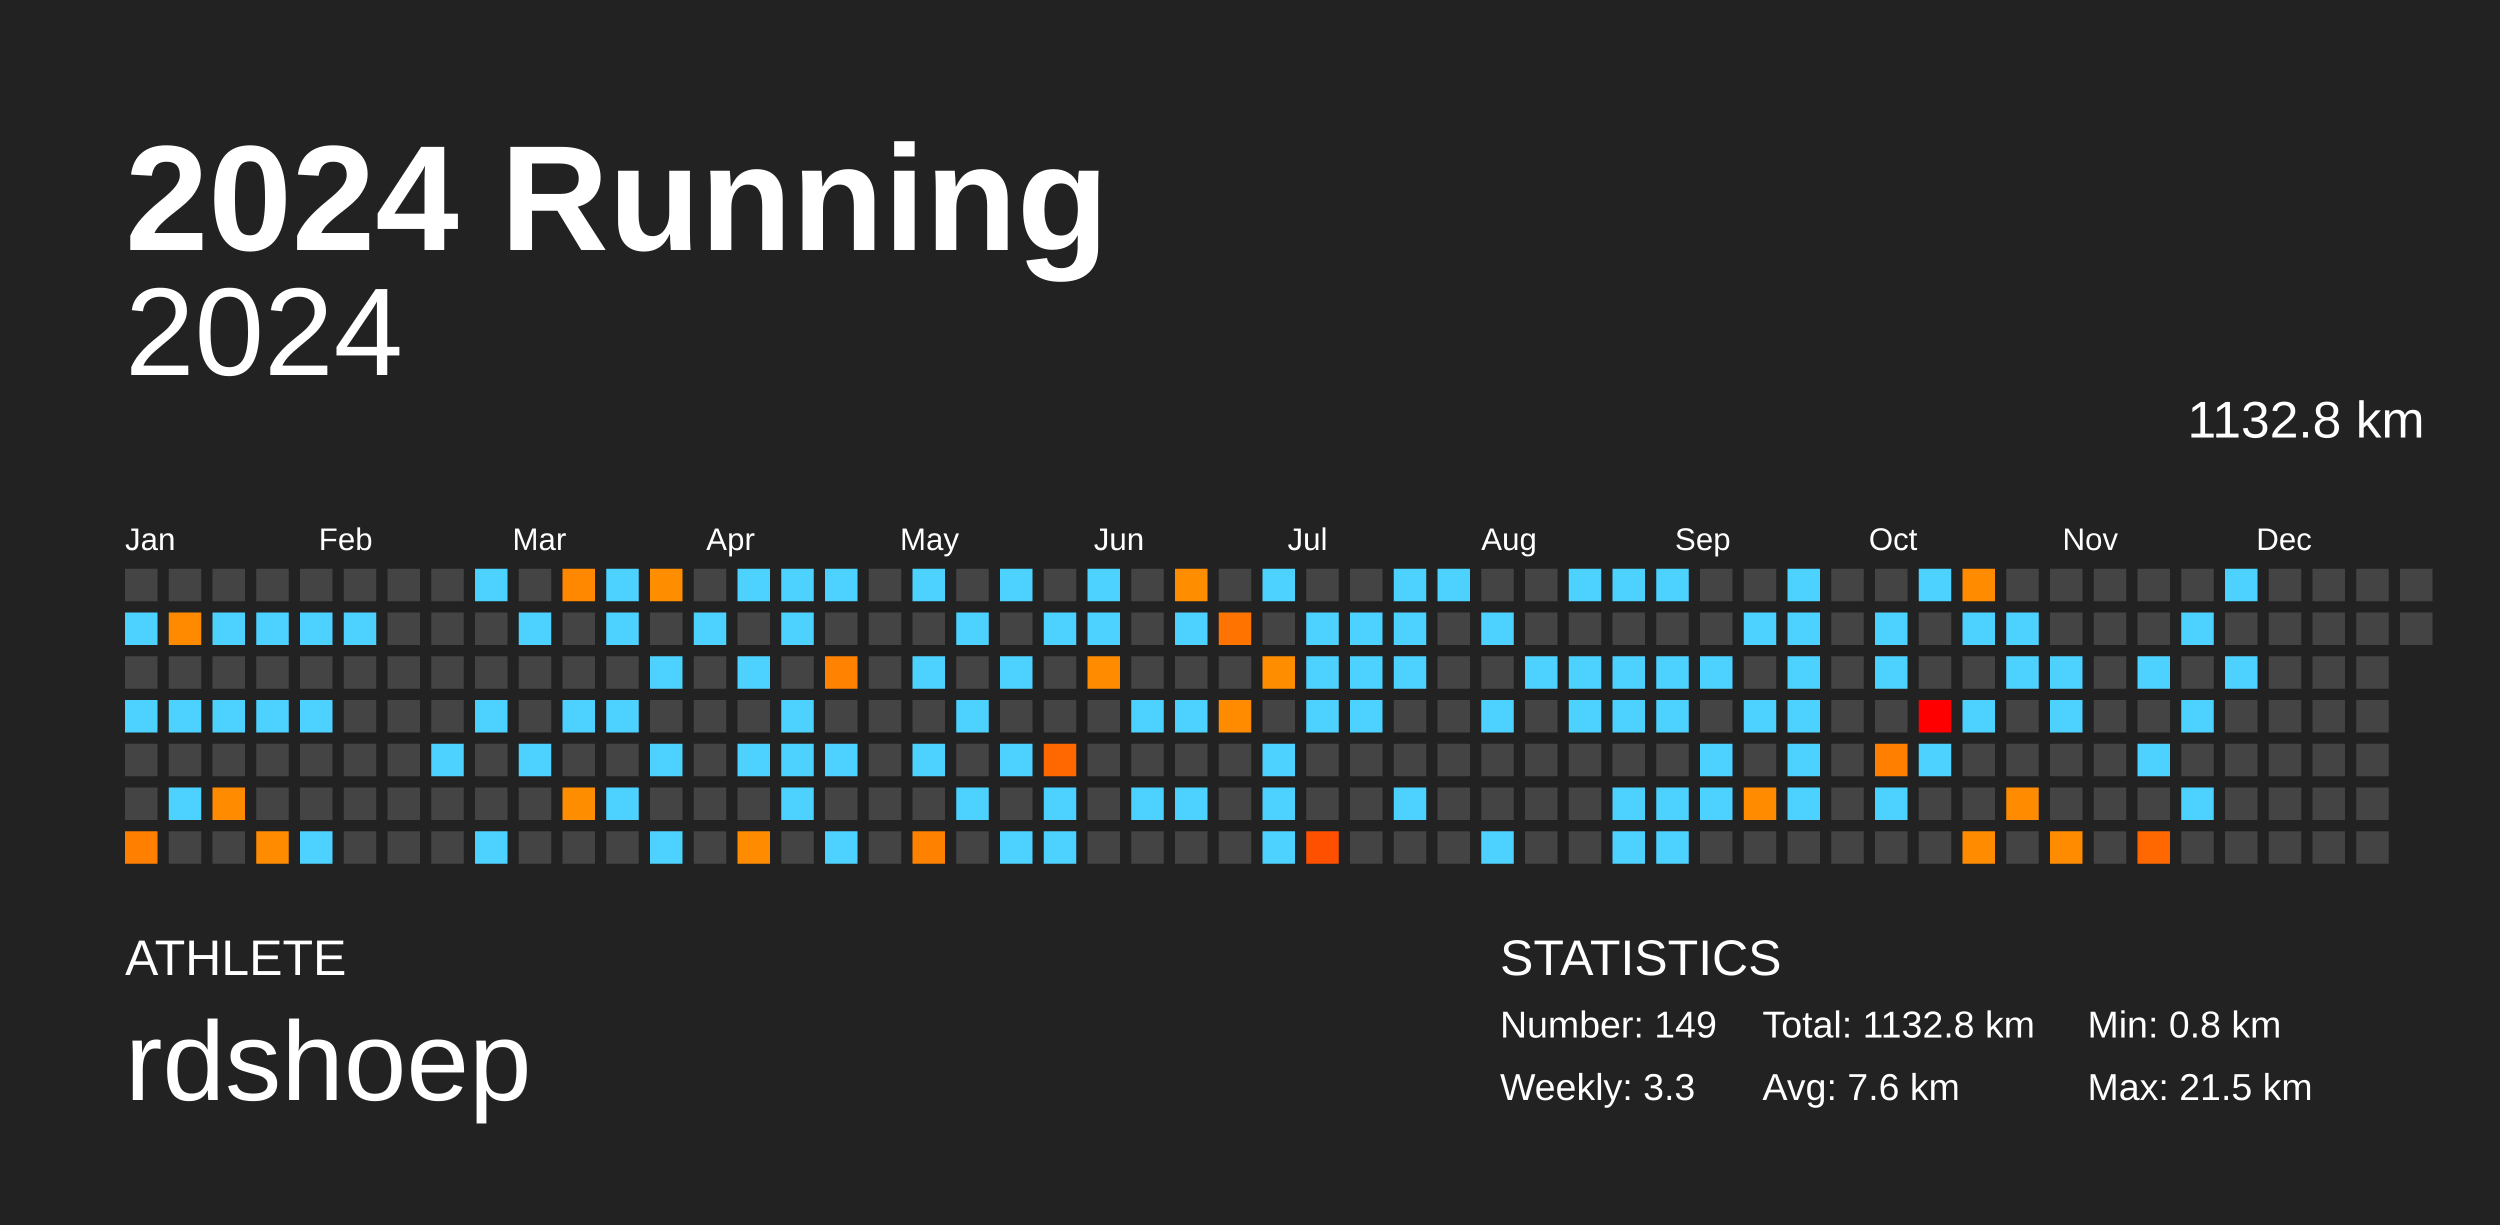
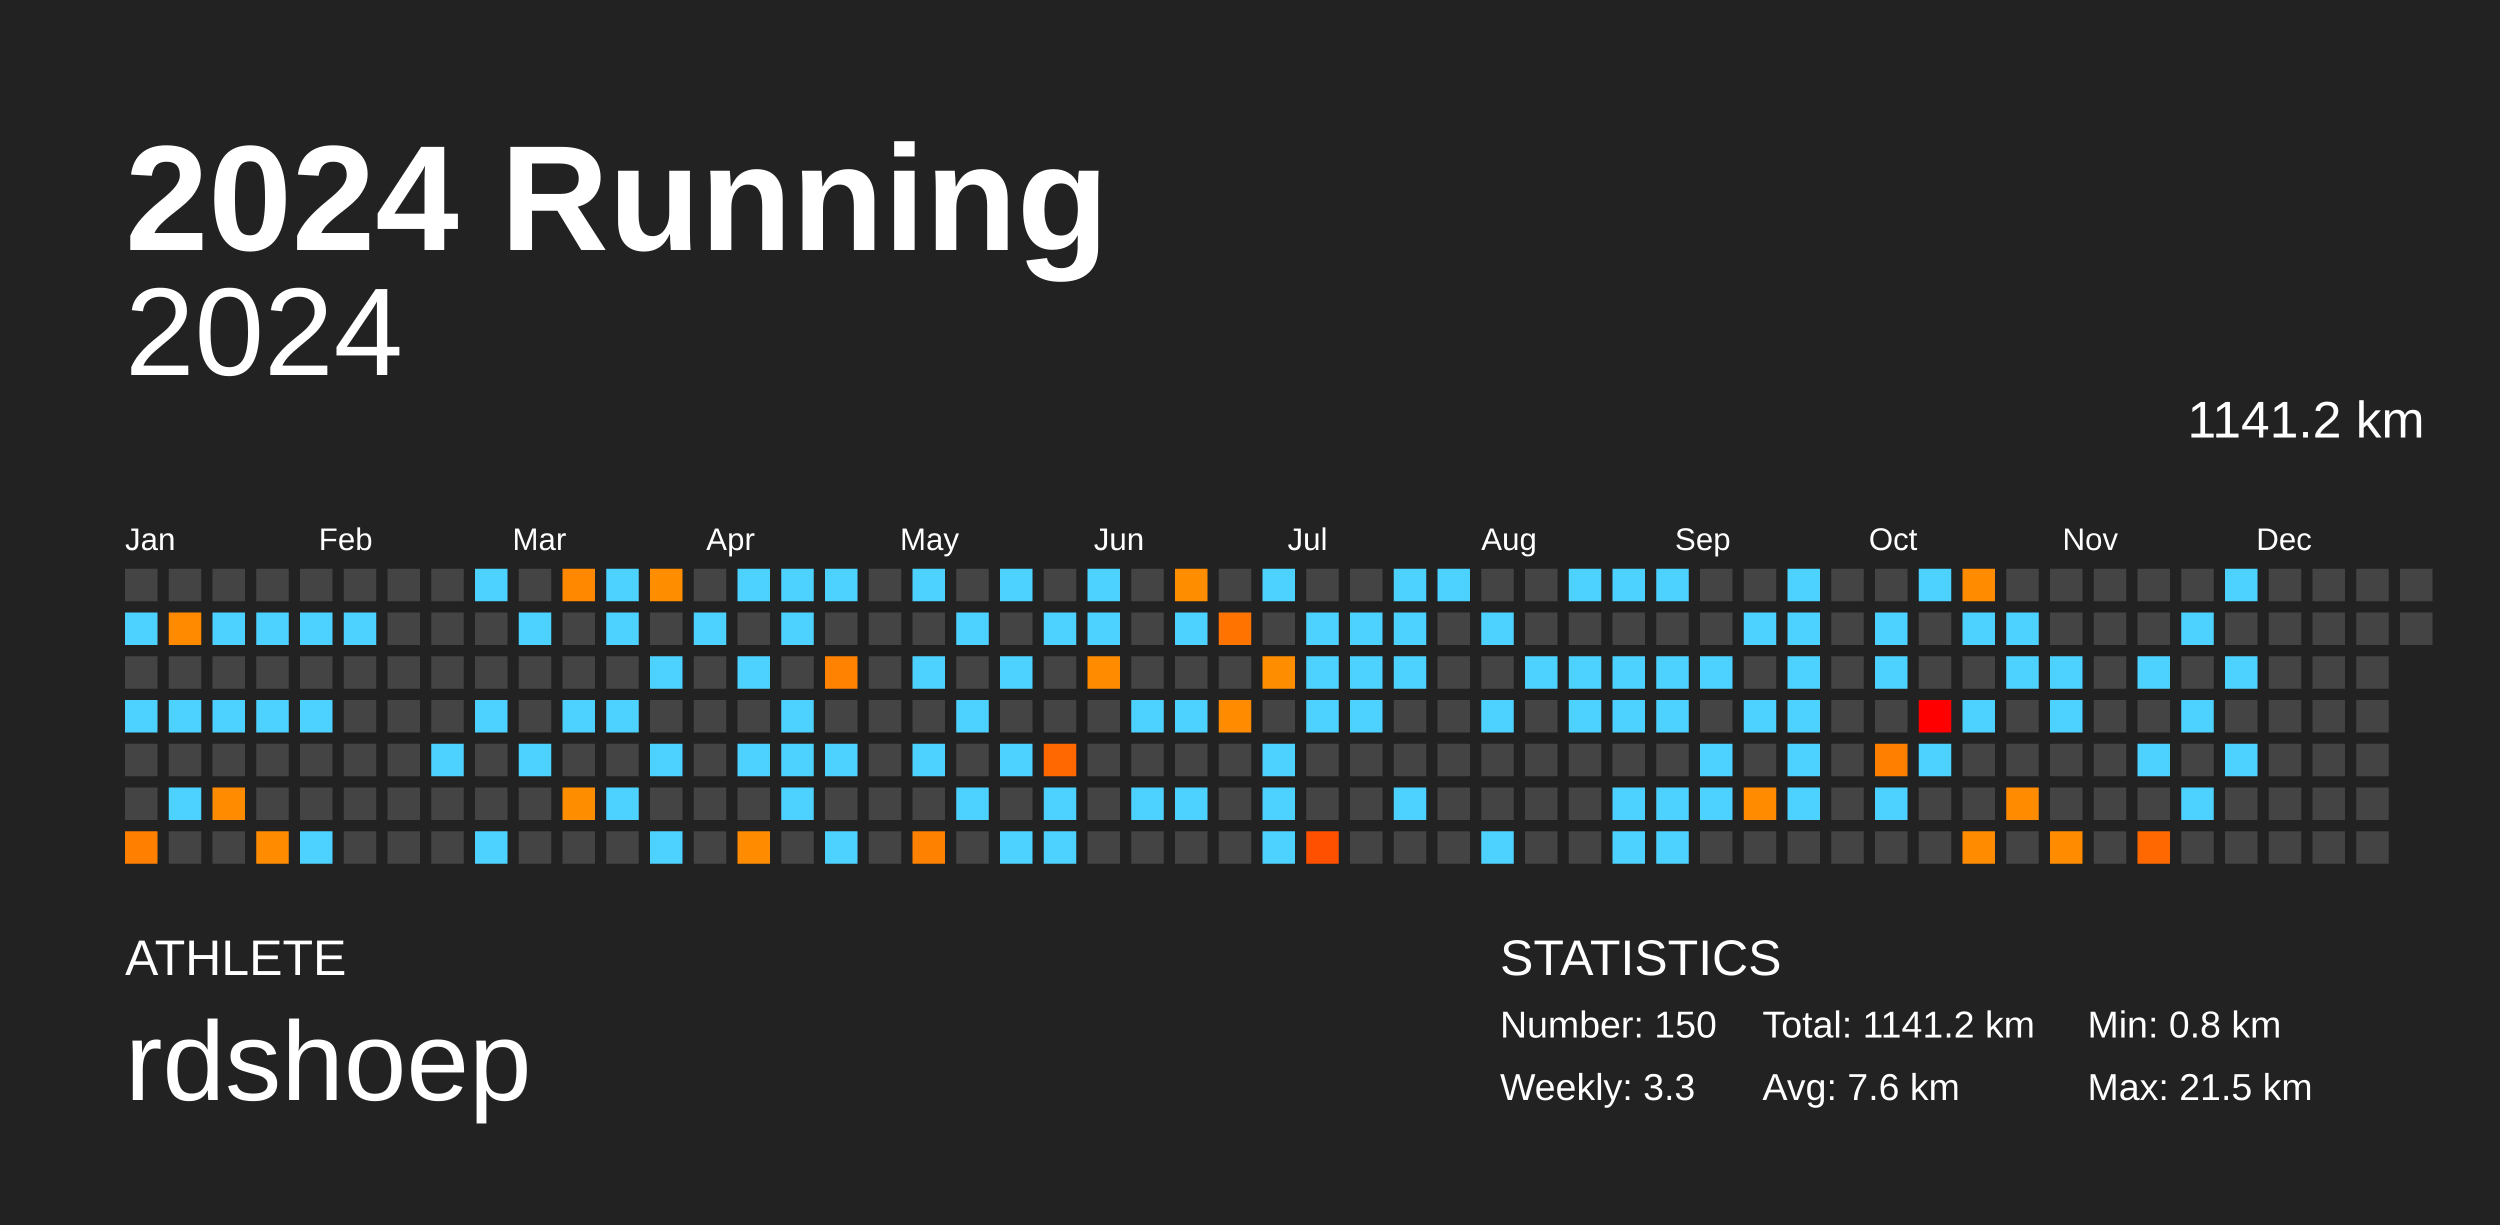
<svg xmlns="http://www.w3.org/2000/svg" baseProfile="full" height="98mm" version="1.1" viewBox="0,0,200,98" width="200mm">
  <defs />
  <rect fill="#222222" height="98" width="200" x="0" y="0" />
  <text fill="#FFFFFF" style="font-size:12px; font-family:Arial; font-weight:bold;" x="10" y="20">2024 Running</text>
  <text fill="#FFFFFF" style="font-size:4px; font-family:Arial" x="10" y="78">ATHLETE</text>
  <text fill="#FFFFFF" style="font-size:9px; font-family:Arial" x="10" y="88">rdshoep</text>
  <text fill="#FFFFFF" style="font-size:4px; font-family:Arial" x="120" y="78">STATISTICS</text>
-   <text fill="#FFFFFF" style="font-size:3px; font-family:Arial" x="120" y="83">Number: 149</text>
+   <text fill="#FFFFFF" style="font-size:3px; font-family:Arial" x="120" y="83">Number: 150</text>
  <text fill="#FFFFFF" style="font-size:3px; font-family:Arial" x="120" y="88">Weekly: 3.3</text>
-   <text fill="#FFFFFF" style="font-size:3px; font-family:Arial" x="141" y="83">Total: 1132.8 km</text>
+   <text fill="#FFFFFF" style="font-size:3px; font-family:Arial" x="141" y="83">Total: 1141.2 km</text>
  <text fill="#FFFFFF" style="font-size:3px; font-family:Arial" x="141" y="88">Avg: 7.6 km</text>
  <text fill="#FFFFFF" style="font-size:3px; font-family:Arial" x="167" y="83">Min: 0.8 km</text>
  <text fill="#FFFFFF" style="font-size:3px; font-family:Arial" x="167" y="88">Max: 21.5 km</text>
  <text alignment-baseline="hanging" fill="#FFFFFF" style="font-size:10.0px; font-family:Arial;" x="10" y="30">2024</text>
-   <text alignment-baseline="hanging" fill="#FFFFFF" style="font-size:4.125px; font-family:Arial;" x="175" y="35">1132.8 km</text>
+   <text alignment-baseline="hanging" fill="#FFFFFF" style="font-size:4.125px; font-family:Arial;" x="175" y="35">1141.2 km</text>
  <text fill="#FFFFFF" style="font-size:2.5px; font-family:Arial" x="10.0" y="44">Jan</text>
  <text fill="#FFFFFF" style="font-size:2.5px; font-family:Arial" x="25.5" y="44">Feb</text>
  <text fill="#FFFFFF" style="font-size:2.5px; font-family:Arial" x="41.0" y="44">Mar</text>
  <text fill="#FFFFFF" style="font-size:2.5px; font-family:Arial" x="56.5" y="44">Apr</text>
  <text fill="#FFFFFF" style="font-size:2.5px; font-family:Arial" x="72.0" y="44">May</text>
  <text fill="#FFFFFF" style="font-size:2.5px; font-family:Arial" x="87.5" y="44">Jun</text>
  <text fill="#FFFFFF" style="font-size:2.5px; font-family:Arial" x="103.0" y="44">Jul</text>
  <text fill="#FFFFFF" style="font-size:2.5px; font-family:Arial" x="118.5" y="44">Aug</text>
  <text fill="#FFFFFF" style="font-size:2.5px; font-family:Arial" x="134.0" y="44">Sep</text>
  <text fill="#FFFFFF" style="font-size:2.5px; font-family:Arial" x="149.5" y="44">Oct</text>
  <text fill="#FFFFFF" style="font-size:2.5px; font-family:Arial" x="165.0" y="44">Nov</text>
  <text fill="#FFFFFF" style="font-size:2.5px; font-family:Arial" x="180.5" y="44">Dec</text>
  <rect fill="#444444" height="2.6" width="2.6" x="10.0" y="45.5" />
  <rect fill="#4dd2ff" height="2.6" width="2.6" x="10.0" y="49.0" />
  <rect fill="#444444" height="2.6" width="2.6" x="10.0" y="52.5" />
  <rect fill="#4dd2ff" height="2.6" width="2.6" x="10.0" y="56.0" />
  <rect fill="#444444" height="2.6" width="2.6" x="10.0" y="59.5" />
  <rect fill="#444444" height="2.6" width="2.6" x="10.0" y="63.0" />
  <rect fill="#ff7f00" height="2.6" width="2.6" x="10.0" y="66.5" />
  <rect fill="#444444" height="2.6" width="2.6" x="13.5" y="45.5" />
  <rect fill="#ff8a00" height="2.6" width="2.6" x="13.5" y="49.0" />
  <rect fill="#444444" height="2.6" width="2.6" x="13.5" y="52.5" />
  <rect fill="#4dd2ff" height="2.6" width="2.6" x="13.5" y="56.0" />
  <rect fill="#444444" height="2.6" width="2.6" x="13.5" y="59.5" />
  <rect fill="#4dd2ff" height="2.6" width="2.6" x="13.5" y="63.0" />
  <rect fill="#444444" height="2.6" width="2.6" x="13.5" y="66.5" />
  <rect fill="#444444" height="2.6" width="2.6" x="17.0" y="45.5" />
  <rect fill="#4dd2ff" height="2.6" width="2.6" x="17.0" y="49.0" />
  <rect fill="#444444" height="2.6" width="2.6" x="17.0" y="52.5" />
  <rect fill="#4dd2ff" height="2.6" width="2.6" x="17.0" y="56.0" />
  <rect fill="#444444" height="2.6" width="2.6" x="17.0" y="59.5" />
  <rect fill="#ff8c00" height="2.6" width="2.6" x="17.0" y="63.0" />
  <rect fill="#444444" height="2.6" width="2.6" x="17.0" y="66.5" />
  <rect fill="#444444" height="2.6" width="2.6" x="20.5" y="45.5" />
  <rect fill="#4dd2ff" height="2.6" width="2.6" x="20.5" y="49.0" />
  <rect fill="#444444" height="2.6" width="2.6" x="20.5" y="52.5" />
  <rect fill="#4dd2ff" height="2.6" width="2.6" x="20.5" y="56.0" />
  <rect fill="#444444" height="2.6" width="2.6" x="20.5" y="59.5" />
  <rect fill="#444444" height="2.6" width="2.6" x="20.5" y="63.0" />
  <rect fill="#ff8c00" height="2.6" width="2.6" x="20.5" y="66.5" />
  <rect fill="#444444" height="2.6" width="2.6" x="24.0" y="45.5" />
  <rect fill="#4dd2ff" height="2.6" width="2.6" x="24.0" y="49.0" />
  <rect fill="#444444" height="2.6" width="2.6" x="24.0" y="52.5" />
  <rect fill="#4dd2ff" height="2.6" width="2.6" x="24.0" y="56.0" />
  <rect fill="#444444" height="2.6" width="2.6" x="24.0" y="59.5" />
  <rect fill="#444444" height="2.6" width="2.6" x="24.0" y="63.0" />
  <rect fill="#4dd2ff" height="2.6" width="2.6" x="24.0" y="66.5" />
  <rect fill="#444444" height="2.6" width="2.6" x="27.5" y="45.5" />
  <rect fill="#4dd2ff" height="2.6" width="2.6" x="27.5" y="49.0" />
  <rect fill="#444444" height="2.6" width="2.6" x="27.5" y="52.5" />
  <rect fill="#444444" height="2.6" width="2.6" x="27.5" y="56.0" />
  <rect fill="#444444" height="2.6" width="2.6" x="27.5" y="59.5" />
  <rect fill="#444444" height="2.6" width="2.6" x="27.5" y="63.0" />
  <rect fill="#444444" height="2.6" width="2.6" x="27.5" y="66.5" />
  <rect fill="#444444" height="2.6" width="2.6" x="31.0" y="45.5" />
  <rect fill="#444444" height="2.6" width="2.6" x="31.0" y="49.0" />
  <rect fill="#444444" height="2.6" width="2.6" x="31.0" y="52.5" />
  <rect fill="#444444" height="2.6" width="2.6" x="31.0" y="56.0" />
  <rect fill="#444444" height="2.6" width="2.6" x="31.0" y="59.5" />
  <rect fill="#444444" height="2.6" width="2.6" x="31.0" y="63.0" />
  <rect fill="#444444" height="2.6" width="2.6" x="31.0" y="66.5" />
  <rect fill="#444444" height="2.6" width="2.6" x="34.5" y="45.5" />
  <rect fill="#444444" height="2.6" width="2.6" x="34.5" y="49.0" />
  <rect fill="#444444" height="2.6" width="2.6" x="34.5" y="52.5" />
  <rect fill="#444444" height="2.6" width="2.6" x="34.5" y="56.0" />
  <rect fill="#4dd2ff" height="2.6" width="2.6" x="34.5" y="59.5" />
  <rect fill="#444444" height="2.6" width="2.6" x="34.5" y="63.0" />
  <rect fill="#444444" height="2.6" width="2.6" x="34.5" y="66.5" />
  <rect fill="#4dd2ff" height="2.6" width="2.6" x="38.0" y="45.5" />
  <rect fill="#444444" height="2.6" width="2.6" x="38.0" y="49.0" />
  <rect fill="#444444" height="2.6" width="2.6" x="38.0" y="52.5" />
  <rect fill="#4dd2ff" height="2.6" width="2.6" x="38.0" y="56.0" />
  <rect fill="#444444" height="2.6" width="2.6" x="38.0" y="59.5" />
  <rect fill="#444444" height="2.6" width="2.6" x="38.0" y="63.0" />
  <rect fill="#4dd2ff" height="2.6" width="2.6" x="38.0" y="66.5" />
  <rect fill="#444444" height="2.6" width="2.6" x="41.5" y="45.5" />
  <rect fill="#4dd2ff" height="2.6" width="2.6" x="41.5" y="49.0" />
  <rect fill="#444444" height="2.6" width="2.6" x="41.5" y="52.5" />
  <rect fill="#444444" height="2.6" width="2.6" x="41.5" y="56.0" />
  <rect fill="#4dd2ff" height="2.6" width="2.6" x="41.5" y="59.5" />
  <rect fill="#444444" height="2.6" width="2.6" x="41.5" y="63.0" />
  <rect fill="#444444" height="2.6" width="2.6" x="41.5" y="66.5" />
  <rect fill="#ff8800" height="2.6" width="2.6" x="45.0" y="45.5" />
  <rect fill="#444444" height="2.6" width="2.6" x="45.0" y="49.0" />
  <rect fill="#444444" height="2.6" width="2.6" x="45.0" y="52.5" />
  <rect fill="#4dd2ff" height="2.6" width="2.6" x="45.0" y="56.0" />
  <rect fill="#444444" height="2.6" width="2.6" x="45.0" y="59.5" />
  <rect fill="#ff8d00" height="2.6" width="2.6" x="45.0" y="63.0" />
  <rect fill="#444444" height="2.6" width="2.6" x="45.0" y="66.5" />
  <rect fill="#4dd2ff" height="2.6" width="2.6" x="48.5" y="45.5" />
  <rect fill="#4dd2ff" height="2.6" width="2.6" x="48.5" y="49.0" />
  <rect fill="#444444" height="2.6" width="2.6" x="48.5" y="52.5" />
  <rect fill="#4dd2ff" height="2.6" width="2.6" x="48.5" y="56.0" />
  <rect fill="#444444" height="2.6" width="2.6" x="48.5" y="59.5" />
  <rect fill="#4dd2ff" height="2.6" width="2.6" x="48.5" y="63.0" />
  <rect fill="#444444" height="2.6" width="2.6" x="48.5" y="66.5" />
  <rect fill="#ff8d00" height="2.6" width="2.6" x="52.0" y="45.5" />
  <rect fill="#444444" height="2.6" width="2.6" x="52.0" y="49.0" />
  <rect fill="#4dd2ff" height="2.6" width="2.6" x="52.0" y="52.5" />
  <rect fill="#444444" height="2.6" width="2.6" x="52.0" y="56.0" />
  <rect fill="#4dd2ff" height="2.6" width="2.6" x="52.0" y="59.5" />
  <rect fill="#444444" height="2.6" width="2.6" x="52.0" y="63.0" />
  <rect fill="#4dd2ff" height="2.6" width="2.6" x="52.0" y="66.5" />
  <rect fill="#444444" height="2.6" width="2.6" x="55.5" y="45.5" />
  <rect fill="#4dd2ff" height="2.6" width="2.6" x="55.5" y="49.0" />
  <rect fill="#444444" height="2.6" width="2.6" x="55.5" y="52.5" />
  <rect fill="#444444" height="2.6" width="2.6" x="55.5" y="56.0" />
  <rect fill="#444444" height="2.6" width="2.6" x="55.5" y="59.5" />
  <rect fill="#444444" height="2.6" width="2.6" x="55.5" y="63.0" />
  <rect fill="#444444" height="2.6" width="2.6" x="55.5" y="66.5" />
  <rect fill="#4dd2ff" height="2.6" width="2.6" x="59.0" y="45.5" />
  <rect fill="#444444" height="2.6" width="2.6" x="59.0" y="49.0" />
  <rect fill="#4dd2ff" height="2.6" width="2.6" x="59.0" y="52.5" />
  <rect fill="#444444" height="2.6" width="2.6" x="59.0" y="56.0" />
  <rect fill="#4dd2ff" height="2.6" width="2.6" x="59.0" y="59.5" />
  <rect fill="#444444" height="2.6" width="2.6" x="59.0" y="63.0" />
  <rect fill="#ff8c00" height="2.6" width="2.6" x="59.0" y="66.5" />
  <rect fill="#4dd2ff" height="2.6" width="2.6" x="62.5" y="45.5" />
  <rect fill="#4dd2ff" height="2.6" width="2.6" x="62.5" y="49.0" />
  <rect fill="#444444" height="2.6" width="2.6" x="62.5" y="52.5" />
  <rect fill="#4dd2ff" height="2.6" width="2.6" x="62.5" y="56.0" />
  <rect fill="#4dd2ff" height="2.6" width="2.6" x="62.5" y="59.5" />
  <rect fill="#4dd2ff" height="2.6" width="2.6" x="62.5" y="63.0" />
  <rect fill="#444444" height="2.6" width="2.6" x="62.5" y="66.5" />
  <rect fill="#4dd2ff" height="2.6" width="2.6" x="66.0" y="45.5" />
  <rect fill="#444444" height="2.6" width="2.6" x="66.0" y="49.0" />
  <rect fill="#ff8200" height="2.6" width="2.6" x="66.0" y="52.5" />
  <rect fill="#444444" height="2.6" width="2.6" x="66.0" y="56.0" />
  <rect fill="#4dd2ff" height="2.6" width="2.6" x="66.0" y="59.5" />
  <rect fill="#444444" height="2.6" width="2.6" x="66.0" y="63.0" />
  <rect fill="#4dd2ff" height="2.6" width="2.6" x="66.0" y="66.5" />
  <rect fill="#444444" height="2.6" width="2.6" x="69.5" y="45.5" />
  <rect fill="#444444" height="2.6" width="2.6" x="69.5" y="49.0" />
  <rect fill="#444444" height="2.6" width="2.6" x="69.5" y="52.5" />
  <rect fill="#444444" height="2.6" width="2.6" x="69.5" y="56.0" />
  <rect fill="#444444" height="2.6" width="2.6" x="69.5" y="59.5" />
  <rect fill="#444444" height="2.6" width="2.6" x="69.5" y="63.0" />
  <rect fill="#444444" height="2.6" width="2.6" x="69.5" y="66.5" />
  <rect fill="#4dd2ff" height="2.6" width="2.6" x="73.0" y="45.5" />
  <rect fill="#444444" height="2.6" width="2.6" x="73.0" y="49.0" />
  <rect fill="#4dd2ff" height="2.6" width="2.6" x="73.0" y="52.5" />
  <rect fill="#444444" height="2.6" width="2.6" x="73.0" y="56.0" />
  <rect fill="#4dd2ff" height="2.6" width="2.6" x="73.0" y="59.5" />
  <rect fill="#444444" height="2.6" width="2.6" x="73.0" y="63.0" />
  <rect fill="#ff8100" height="2.6" width="2.6" x="73.0" y="66.5" />
  <rect fill="#444444" height="2.6" width="2.6" x="76.5" y="45.5" />
  <rect fill="#4dd2ff" height="2.6" width="2.6" x="76.5" y="49.0" />
  <rect fill="#444444" height="2.6" width="2.6" x="76.5" y="52.5" />
  <rect fill="#4dd2ff" height="2.6" width="2.6" x="76.5" y="56.0" />
  <rect fill="#444444" height="2.6" width="2.6" x="76.5" y="59.5" />
  <rect fill="#4dd2ff" height="2.6" width="2.6" x="76.5" y="63.0" />
  <rect fill="#444444" height="2.6" width="2.6" x="76.5" y="66.5" />
  <rect fill="#4dd2ff" height="2.6" width="2.6" x="80.0" y="45.5" />
  <rect fill="#444444" height="2.6" width="2.6" x="80.0" y="49.0" />
  <rect fill="#4dd2ff" height="2.6" width="2.6" x="80.0" y="52.5" />
  <rect fill="#444444" height="2.6" width="2.6" x="80.0" y="56.0" />
  <rect fill="#4dd2ff" height="2.6" width="2.6" x="80.0" y="59.5" />
  <rect fill="#444444" height="2.6" width="2.6" x="80.0" y="63.0" />
  <rect fill="#4dd2ff" height="2.6" width="2.6" x="80.0" y="66.5" />
  <rect fill="#444444" height="2.6" width="2.6" x="83.5" y="45.5" />
  <rect fill="#4dd2ff" height="2.6" width="2.6" x="83.5" y="49.0" />
  <rect fill="#444444" height="2.6" width="2.6" x="83.5" y="52.5" />
  <rect fill="#444444" height="2.6" width="2.6" x="83.5" y="56.0" />
  <rect fill="#ff6800" height="2.6" width="2.6" x="83.5" y="59.5" />
  <rect fill="#4dd2ff" height="2.6" width="2.6" x="83.5" y="63.0" />
  <rect fill="#4dd2ff" height="2.6" width="2.6" x="83.5" y="66.5" />
  <rect fill="#4dd2ff" height="2.6" width="2.6" x="87.0" y="45.5" />
  <rect fill="#4dd2ff" height="2.6" width="2.6" x="87.0" y="49.0" />
  <rect fill="#ff8c00" height="2.6" width="2.6" x="87.0" y="52.5" />
  <rect fill="#444444" height="2.6" width="2.6" x="87.0" y="56.0" />
  <rect fill="#444444" height="2.6" width="2.6" x="87.0" y="59.5" />
  <rect fill="#444444" height="2.6" width="2.6" x="87.0" y="63.0" />
  <rect fill="#444444" height="2.6" width="2.6" x="87.0" y="66.5" />
  <rect fill="#444444" height="2.6" width="2.6" x="90.5" y="45.5" />
  <rect fill="#444444" height="2.6" width="2.6" x="90.5" y="49.0" />
  <rect fill="#444444" height="2.6" width="2.6" x="90.5" y="52.5" />
  <rect fill="#4dd2ff" height="2.6" width="2.6" x="90.5" y="56.0" />
  <rect fill="#444444" height="2.6" width="2.6" x="90.5" y="59.5" />
  <rect fill="#4dd2ff" height="2.6" width="2.6" x="90.5" y="63.0" />
  <rect fill="#444444" height="2.6" width="2.6" x="90.5" y="66.5" />
  <rect fill="#ff8d00" height="2.6" width="2.6" x="94.0" y="45.5" />
  <rect fill="#4dd2ff" height="2.6" width="2.6" x="94.0" y="49.0" />
  <rect fill="#444444" height="2.6" width="2.6" x="94.0" y="52.5" />
  <rect fill="#4dd2ff" height="2.6" width="2.6" x="94.0" y="56.0" />
  <rect fill="#444444" height="2.6" width="2.6" x="94.0" y="59.5" />
  <rect fill="#4dd2ff" height="2.6" width="2.6" x="94.0" y="63.0" />
  <rect fill="#444444" height="2.6" width="2.6" x="94.0" y="66.5" />
  <rect fill="#444444" height="2.6" width="2.6" x="97.5" y="45.5" />
  <rect fill="#ff7300" height="2.6" width="2.6" x="97.5" y="49.0" />
  <rect fill="#444444" height="2.6" width="2.6" x="97.5" y="52.5" />
  <rect fill="#ff8c00" height="2.6" width="2.6" x="97.5" y="56.0" />
  <rect fill="#444444" height="2.6" width="2.6" x="97.5" y="59.5" />
  <rect fill="#444444" height="2.6" width="2.6" x="97.5" y="63.0" />
  <rect fill="#444444" height="2.6" width="2.6" x="97.5" y="66.5" />
  <rect fill="#4dd2ff" height="2.6" width="2.6" x="101.0" y="45.5" />
  <rect fill="#444444" height="2.6" width="2.6" x="101.0" y="49.0" />
  <rect fill="#ff8d00" height="2.6" width="2.6" x="101.0" y="52.5" />
  <rect fill="#444444" height="2.6" width="2.6" x="101.0" y="56.0" />
  <rect fill="#4dd2ff" height="2.6" width="2.6" x="101.0" y="59.5" />
  <rect fill="#4dd2ff" height="2.6" width="2.6" x="101.0" y="63.0" />
  <rect fill="#4dd2ff" height="2.6" width="2.6" x="101.0" y="66.5" />
  <rect fill="#444444" height="2.6" width="2.6" x="104.5" y="45.5" />
  <rect fill="#4dd2ff" height="2.6" width="2.6" x="104.5" y="49.0" />
  <rect fill="#4dd2ff" height="2.6" width="2.6" x="104.5" y="52.5" />
  <rect fill="#4dd2ff" height="2.6" width="2.6" x="104.5" y="56.0" />
  <rect fill="#444444" height="2.6" width="2.6" x="104.5" y="59.5" />
  <rect fill="#444444" height="2.6" width="2.6" x="104.5" y="63.0" />
  <rect fill="#ff5000" height="2.6" width="2.6" x="104.5" y="66.5" />
  <rect fill="#444444" height="2.6" width="2.6" x="108.0" y="45.5" />
  <rect fill="#4dd2ff" height="2.6" width="2.6" x="108.0" y="49.0" />
  <rect fill="#4dd2ff" height="2.6" width="2.6" x="108.0" y="52.5" />
  <rect fill="#4dd2ff" height="2.6" width="2.6" x="108.0" y="56.0" />
  <rect fill="#444444" height="2.6" width="2.6" x="108.0" y="59.5" />
  <rect fill="#444444" height="2.6" width="2.6" x="108.0" y="63.0" />
  <rect fill="#444444" height="2.6" width="2.6" x="108.0" y="66.5" />
  <rect fill="#4dd2ff" height="2.6" width="2.6" x="111.5" y="45.5" />
  <rect fill="#4dd2ff" height="2.6" width="2.6" x="111.5" y="49.0" />
  <rect fill="#4dd2ff" height="2.6" width="2.6" x="111.5" y="52.5" />
  <rect fill="#444444" height="2.6" width="2.6" x="111.5" y="56.0" />
  <rect fill="#444444" height="2.6" width="2.6" x="111.5" y="59.5" />
  <rect fill="#4dd2ff" height="2.6" width="2.6" x="111.5" y="63.0" />
  <rect fill="#444444" height="2.6" width="2.6" x="111.5" y="66.5" />
  <rect fill="#4dd2ff" height="2.6" width="2.6" x="115.0" y="45.5" />
  <rect fill="#444444" height="2.6" width="2.6" x="115.0" y="49.0" />
  <rect fill="#444444" height="2.6" width="2.6" x="115.0" y="52.5" />
  <rect fill="#444444" height="2.6" width="2.6" x="115.0" y="56.0" />
  <rect fill="#444444" height="2.6" width="2.6" x="115.0" y="59.5" />
  <rect fill="#444444" height="2.6" width="2.6" x="115.0" y="63.0" />
  <rect fill="#444444" height="2.6" width="2.6" x="115.0" y="66.5" />
  <rect fill="#444444" height="2.6" width="2.6" x="118.5" y="45.5" />
  <rect fill="#4dd2ff" height="2.6" width="2.6" x="118.5" y="49.0" />
  <rect fill="#444444" height="2.6" width="2.6" x="118.5" y="52.5" />
  <rect fill="#4dd2ff" height="2.6" width="2.6" x="118.5" y="56.0" />
  <rect fill="#444444" height="2.6" width="2.6" x="118.5" y="59.5" />
  <rect fill="#444444" height="2.6" width="2.6" x="118.5" y="63.0" />
  <rect fill="#4dd2ff" height="2.6" width="2.6" x="118.5" y="66.5" />
  <rect fill="#444444" height="2.6" width="2.6" x="122.0" y="45.5" />
  <rect fill="#444444" height="2.6" width="2.6" x="122.0" y="49.0" />
  <rect fill="#4dd2ff" height="2.6" width="2.6" x="122.0" y="52.5" />
  <rect fill="#444444" height="2.6" width="2.6" x="122.0" y="56.0" />
  <rect fill="#444444" height="2.6" width="2.6" x="122.0" y="59.5" />
  <rect fill="#444444" height="2.6" width="2.6" x="122.0" y="63.0" />
  <rect fill="#444444" height="2.6" width="2.6" x="122.0" y="66.5" />
  <rect fill="#4dd2ff" height="2.6" width="2.6" x="125.5" y="45.5" />
  <rect fill="#444444" height="2.6" width="2.6" x="125.5" y="49.0" />
  <rect fill="#4dd2ff" height="2.6" width="2.6" x="125.5" y="52.5" />
  <rect fill="#4dd2ff" height="2.6" width="2.6" x="125.5" y="56.0" />
  <rect fill="#444444" height="2.6" width="2.6" x="125.5" y="59.5" />
  <rect fill="#444444" height="2.6" width="2.6" x="125.5" y="63.0" />
  <rect fill="#444444" height="2.6" width="2.6" x="125.5" y="66.5" />
  <rect fill="#4dd2ff" height="2.6" width="2.6" x="129.0" y="45.5" />
  <rect fill="#444444" height="2.6" width="2.6" x="129.0" y="49.0" />
  <rect fill="#4dd2ff" height="2.6" width="2.6" x="129.0" y="52.5" />
  <rect fill="#4dd2ff" height="2.6" width="2.6" x="129.0" y="56.0" />
  <rect fill="#444444" height="2.6" width="2.6" x="129.0" y="59.5" />
  <rect fill="#4dd2ff" height="2.6" width="2.6" x="129.0" y="63.0" />
  <rect fill="#4dd2ff" height="2.6" width="2.6" x="129.0" y="66.5" />
  <rect fill="#4dd2ff" height="2.6" width="2.6" x="132.5" y="45.5" />
  <rect fill="#444444" height="2.6" width="2.6" x="132.5" y="49.0" />
  <rect fill="#4dd2ff" height="2.6" width="2.6" x="132.5" y="52.5" />
  <rect fill="#4dd2ff" height="2.6" width="2.6" x="132.5" y="56.0" />
  <rect fill="#444444" height="2.6" width="2.6" x="132.5" y="59.5" />
  <rect fill="#4dd2ff" height="2.6" width="2.6" x="132.5" y="63.0" />
  <rect fill="#4dd2ff" height="2.6" width="2.6" x="132.5" y="66.5" />
  <rect fill="#444444" height="2.6" width="2.6" x="136.0" y="45.5" />
  <rect fill="#444444" height="2.6" width="2.6" x="136.0" y="49.0" />
  <rect fill="#4dd2ff" height="2.6" width="2.6" x="136.0" y="52.5" />
  <rect fill="#444444" height="2.6" width="2.6" x="136.0" y="56.0" />
  <rect fill="#4dd2ff" height="2.6" width="2.6" x="136.0" y="59.5" />
  <rect fill="#4dd2ff" height="2.6" width="2.6" x="136.0" y="63.0" />
  <rect fill="#444444" height="2.6" width="2.6" x="136.0" y="66.5" />
  <rect fill="#444444" height="2.6" width="2.6" x="139.5" y="45.5" />
  <rect fill="#4dd2ff" height="2.6" width="2.6" x="139.5" y="49.0" />
  <rect fill="#444444" height="2.6" width="2.6" x="139.5" y="52.5" />
  <rect fill="#4dd2ff" height="2.6" width="2.6" x="139.5" y="56.0" />
  <rect fill="#444444" height="2.6" width="2.6" x="139.5" y="59.5" />
  <rect fill="#ff8c00" height="2.6" width="2.6" x="139.5" y="63.0" />
  <rect fill="#444444" height="2.6" width="2.6" x="139.5" y="66.5" />
  <rect fill="#4dd2ff" height="2.6" width="2.6" x="143.0" y="45.5" />
  <rect fill="#4dd2ff" height="2.6" width="2.6" x="143.0" y="49.0" />
  <rect fill="#4dd2ff" height="2.6" width="2.6" x="143.0" y="52.5" />
  <rect fill="#4dd2ff" height="2.6" width="2.6" x="143.0" y="56.0" />
  <rect fill="#4dd2ff" height="2.6" width="2.6" x="143.0" y="59.5" />
  <rect fill="#4dd2ff" height="2.6" width="2.6" x="143.0" y="63.0" />
  <rect fill="#444444" height="2.6" width="2.6" x="143.0" y="66.5" />
  <rect fill="#444444" height="2.6" width="2.6" x="146.5" y="45.5" />
  <rect fill="#444444" height="2.6" width="2.6" x="146.5" y="49.0" />
  <rect fill="#444444" height="2.6" width="2.6" x="146.5" y="52.5" />
  <rect fill="#444444" height="2.6" width="2.6" x="146.5" y="56.0" />
  <rect fill="#444444" height="2.6" width="2.6" x="146.5" y="59.5" />
  <rect fill="#444444" height="2.6" width="2.6" x="146.5" y="63.0" />
  <rect fill="#444444" height="2.6" width="2.6" x="146.5" y="66.5" />
  <rect fill="#444444" height="2.6" width="2.6" x="150.0" y="45.5" />
  <rect fill="#4dd2ff" height="2.6" width="2.6" x="150.0" y="49.0" />
  <rect fill="#4dd2ff" height="2.6" width="2.6" x="150.0" y="52.5" />
  <rect fill="#444444" height="2.6" width="2.6" x="150.0" y="56.0" />
  <rect fill="#ff7f00" height="2.6" width="2.6" x="150.0" y="59.5" />
  <rect fill="#4dd2ff" height="2.6" width="2.6" x="150.0" y="63.0" />
  <rect fill="#444444" height="2.6" width="2.6" x="150.0" y="66.5" />
  <rect fill="#4dd2ff" height="2.6" width="2.6" x="153.5" y="45.5" />
  <rect fill="#444444" height="2.6" width="2.6" x="153.5" y="49.0" />
  <rect fill="#444444" height="2.6" width="2.6" x="153.5" y="52.5" />
  <rect fill="red" height="2.6" width="2.6" x="153.5" y="56.0" />
  <rect fill="#4dd2ff" height="2.6" width="2.6" x="153.5" y="59.5" />
  <rect fill="#444444" height="2.6" width="2.6" x="153.5" y="63.0" />
  <rect fill="#444444" height="2.6" width="2.6" x="153.5" y="66.5" />
  <rect fill="#ff8c00" height="2.6" width="2.6" x="157.0" y="45.5" />
  <rect fill="#4dd2ff" height="2.6" width="2.6" x="157.0" y="49.0" />
  <rect fill="#444444" height="2.6" width="2.6" x="157.0" y="52.5" />
  <rect fill="#4dd2ff" height="2.6" width="2.6" x="157.0" y="56.0" />
  <rect fill="#444444" height="2.6" width="2.6" x="157.0" y="59.5" />
  <rect fill="#444444" height="2.6" width="2.6" x="157.0" y="63.0" />
  <rect fill="#ff8b00" height="2.6" width="2.6" x="157.0" y="66.5" />
  <rect fill="#444444" height="2.6" width="2.6" x="160.5" y="45.5" />
  <rect fill="#4dd2ff" height="2.6" width="2.6" x="160.5" y="49.0" />
  <rect fill="#4dd2ff" height="2.6" width="2.6" x="160.5" y="52.5" />
  <rect fill="#444444" height="2.6" width="2.6" x="160.5" y="56.0" />
  <rect fill="#444444" height="2.6" width="2.6" x="160.5" y="59.5" />
  <rect fill="#ff8b00" height="2.6" width="2.6" x="160.5" y="63.0" />
  <rect fill="#444444" height="2.6" width="2.6" x="160.5" y="66.5" />
  <rect fill="#444444" height="2.6" width="2.6" x="164.0" y="45.5" />
  <rect fill="#444444" height="2.6" width="2.6" x="164.0" y="49.0" />
  <rect fill="#4dd2ff" height="2.6" width="2.6" x="164.0" y="52.5" />
  <rect fill="#4dd2ff" height="2.6" width="2.6" x="164.0" y="56.0" />
  <rect fill="#444444" height="2.6" width="2.6" x="164.0" y="59.5" />
  <rect fill="#444444" height="2.6" width="2.6" x="164.0" y="63.0" />
  <rect fill="#ff8c00" height="2.6" width="2.6" x="164.0" y="66.5" />
  <rect fill="#444444" height="2.6" width="2.6" x="167.5" y="45.5" />
  <rect fill="#444444" height="2.6" width="2.6" x="167.5" y="49.0" />
  <rect fill="#444444" height="2.6" width="2.6" x="167.5" y="52.5" />
  <rect fill="#444444" height="2.6" width="2.6" x="167.5" y="56.0" />
  <rect fill="#444444" height="2.6" width="2.6" x="167.5" y="59.5" />
  <rect fill="#444444" height="2.6" width="2.6" x="167.5" y="63.0" />
  <rect fill="#444444" height="2.6" width="2.6" x="167.5" y="66.5" />
  <rect fill="#444444" height="2.6" width="2.6" x="171.0" y="45.5" />
  <rect fill="#444444" height="2.6" width="2.6" x="171.0" y="49.0" />
  <rect fill="#4dd2ff" height="2.6" width="2.6" x="171.0" y="52.5" />
  <rect fill="#444444" height="2.6" width="2.6" x="171.0" y="56.0" />
  <rect fill="#4dd2ff" height="2.6" width="2.6" x="171.0" y="59.5" />
  <rect fill="#444444" height="2.6" width="2.6" x="171.0" y="63.0" />
  <rect fill="#ff6700" height="2.6" width="2.6" x="171.0" y="66.5" />
  <rect fill="#444444" height="2.6" width="2.6" x="174.5" y="45.5" />
  <rect fill="#4dd2ff" height="2.6" width="2.6" x="174.5" y="49.0" />
  <rect fill="#444444" height="2.6" width="2.6" x="174.5" y="52.5" />
  <rect fill="#4dd2ff" height="2.6" width="2.6" x="174.5" y="56.0" />
  <rect fill="#444444" height="2.6" width="2.6" x="174.5" y="59.5" />
  <rect fill="#4dd2ff" height="2.6" width="2.6" x="174.5" y="63.0" />
  <rect fill="#444444" height="2.6" width="2.6" x="174.5" y="66.5" />
  <rect fill="#4dd2ff" height="2.6" width="2.6" x="178.0" y="45.5" />
  <rect fill="#444444" height="2.6" width="2.6" x="178.0" y="49.0" />
  <rect fill="#4dd2ff" height="2.6" width="2.6" x="178.0" y="52.5" />
  <rect fill="#444444" height="2.6" width="2.6" x="178.0" y="56.0" />
-   <rect fill="#444444" height="2.6" width="2.6" x="178.0" y="59.5" />
+   <rect fill="#4dd2ff" height="2.6" width="2.6" x="178.0" y="59.5" />
  <rect fill="#444444" height="2.6" width="2.6" x="178.0" y="63.0" />
  <rect fill="#444444" height="2.6" width="2.6" x="178.0" y="66.5" />
  <rect fill="#444444" height="2.6" width="2.6" x="181.5" y="45.5" />
  <rect fill="#444444" height="2.6" width="2.6" x="181.5" y="49.0" />
  <rect fill="#444444" height="2.6" width="2.6" x="181.5" y="52.5" />
  <rect fill="#444444" height="2.6" width="2.6" x="181.5" y="56.0" />
  <rect fill="#444444" height="2.6" width="2.6" x="181.5" y="59.5" />
  <rect fill="#444444" height="2.6" width="2.6" x="181.5" y="63.0" />
  <rect fill="#444444" height="2.6" width="2.6" x="181.5" y="66.5" />
  <rect fill="#444444" height="2.6" width="2.6" x="185.0" y="45.5" />
  <rect fill="#444444" height="2.6" width="2.6" x="185.0" y="49.0" />
  <rect fill="#444444" height="2.6" width="2.6" x="185.0" y="52.5" />
  <rect fill="#444444" height="2.6" width="2.6" x="185.0" y="56.0" />
  <rect fill="#444444" height="2.6" width="2.6" x="185.0" y="59.5" />
  <rect fill="#444444" height="2.6" width="2.6" x="185.0" y="63.0" />
  <rect fill="#444444" height="2.6" width="2.6" x="185.0" y="66.5" />
  <rect fill="#444444" height="2.6" width="2.6" x="188.5" y="45.5" />
  <rect fill="#444444" height="2.6" width="2.6" x="188.5" y="49.0" />
  <rect fill="#444444" height="2.6" width="2.6" x="188.5" y="52.5" />
  <rect fill="#444444" height="2.6" width="2.6" x="188.5" y="56.0" />
  <rect fill="#444444" height="2.6" width="2.6" x="188.5" y="59.5" />
  <rect fill="#444444" height="2.6" width="2.6" x="188.5" y="63.0" />
  <rect fill="#444444" height="2.6" width="2.6" x="188.5" y="66.5" />
  <rect fill="#444444" height="2.6" width="2.6" x="192.0" y="45.5" />
  <rect fill="#444444" height="2.6" width="2.6" x="192.0" y="49.0" />
</svg>
